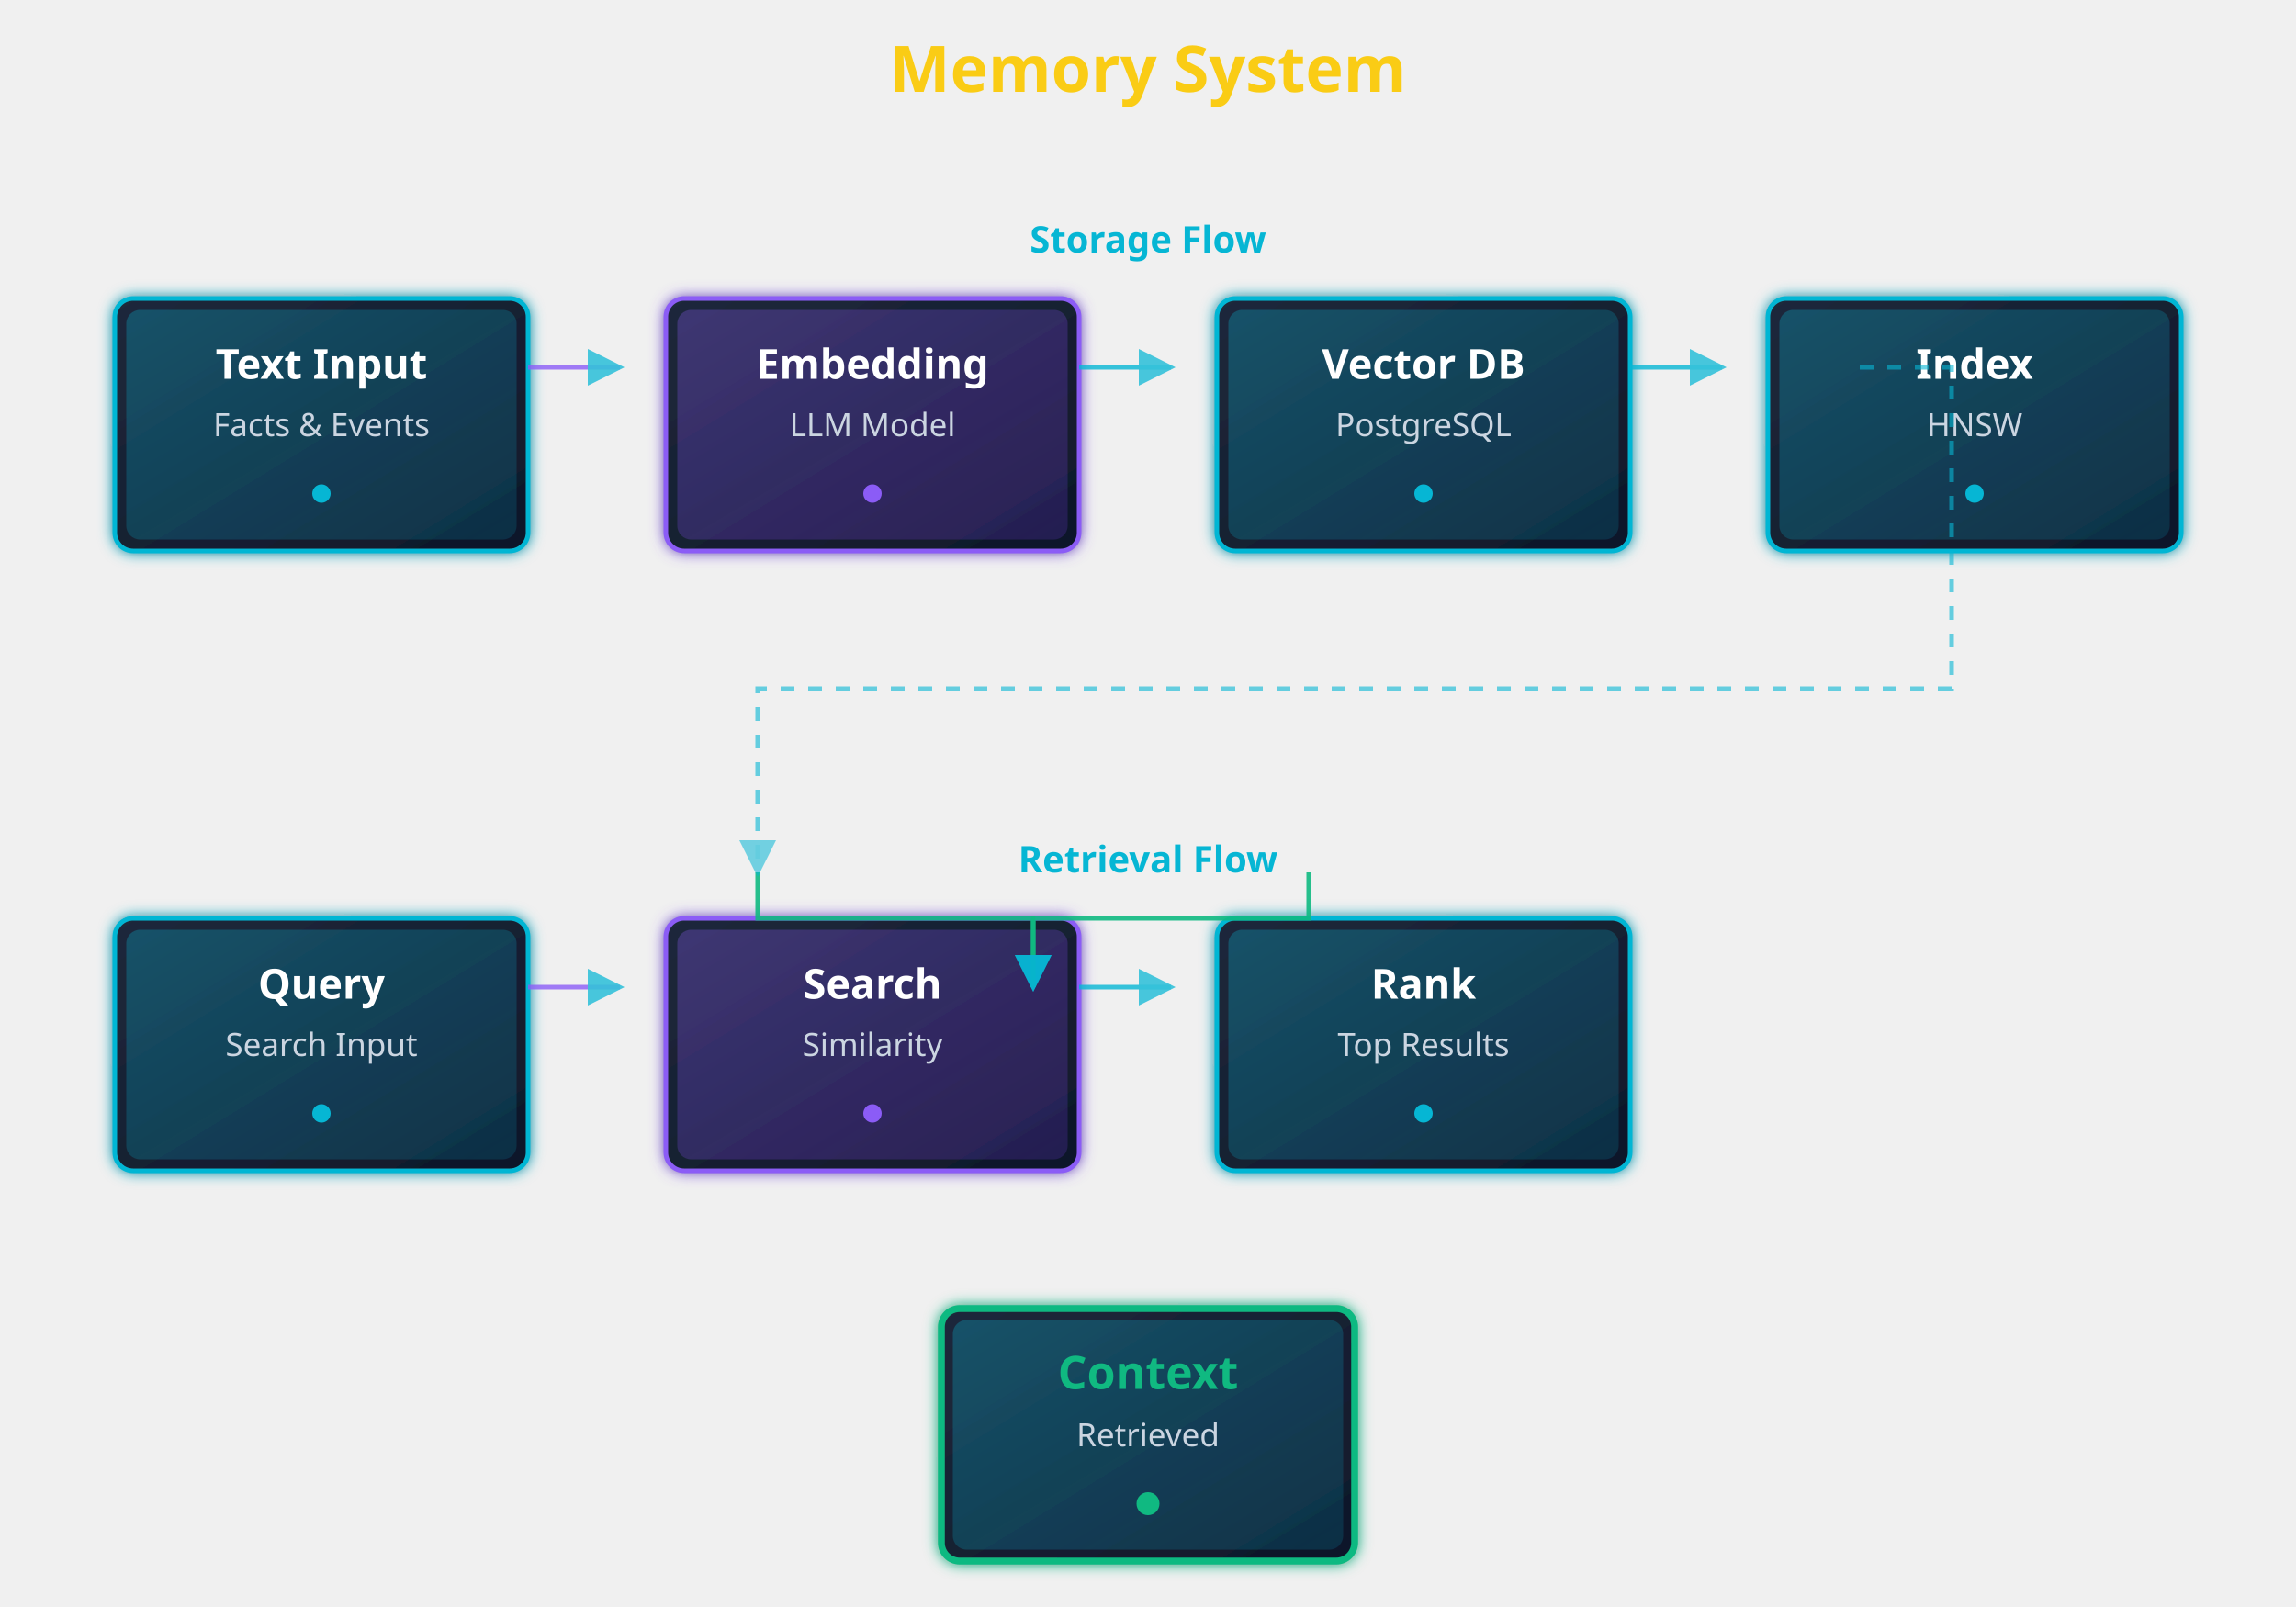
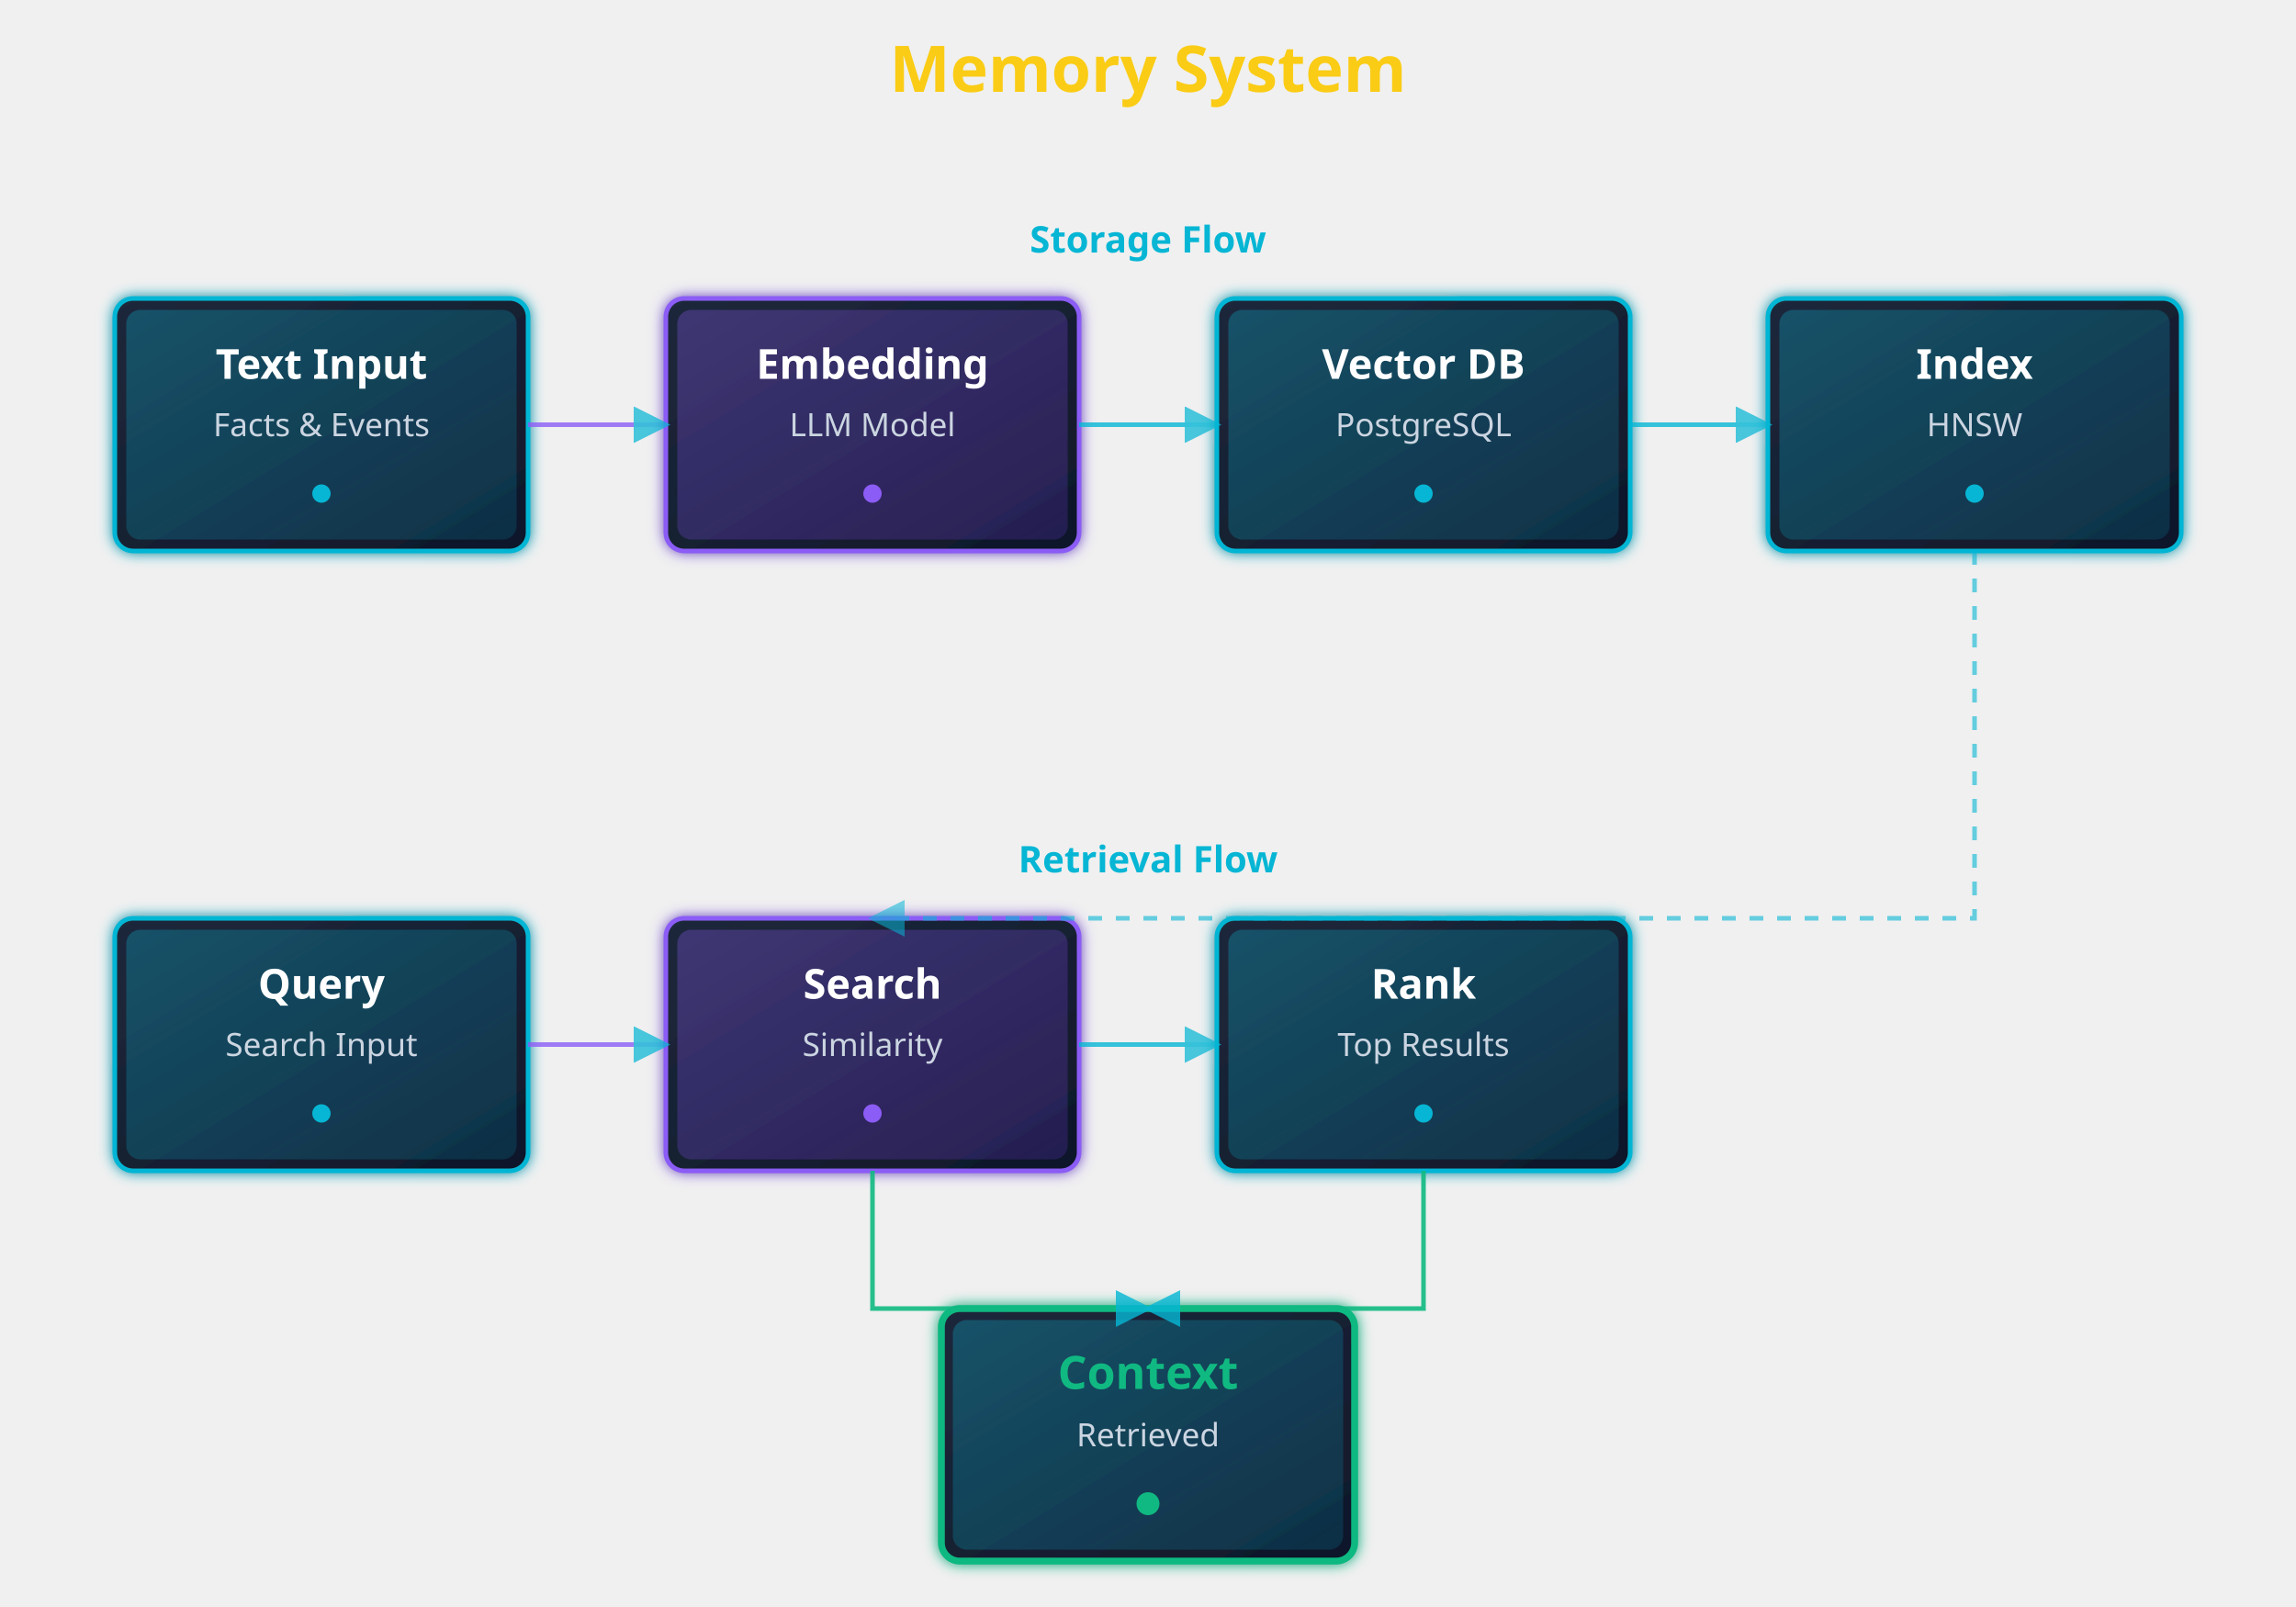
<svg xmlns="http://www.w3.org/2000/svg" width="1000" height="700" viewBox="0 0 1000 700">
  <defs>
    <linearGradient id="boxGrad" x1="0%" y1="0%" x2="100%" y2="100%">
      <stop offset="0%" style="stop-color:#1e293b;stop-opacity:1" />
      <stop offset="100%" style="stop-color:#0f172a;stop-opacity:1" />
    </linearGradient>
    <linearGradient id="cyanGrad" x1="0%" y1="0%" x2="100%" y2="100%">
      <stop offset="0%" style="stop-color:#06b6d4;stop-opacity:0.3" />
      <stop offset="100%" style="stop-color:#0891b2;stop-opacity:0.2" />
    </linearGradient>
    <linearGradient id="purpleGrad" x1="0%" y1="0%" x2="100%" y2="100%">
      <stop offset="0%" style="stop-color:#8b5cf6;stop-opacity:0.3" />
      <stop offset="100%" style="stop-color:#7c3aed;stop-opacity:0.2" />
    </linearGradient>
    <filter id="glow">
      <feGaussianBlur stdDeviation="3" result="coloredBlur" />
      <feMerge>
        <feMergeNode in="coloredBlur" />
        <feMergeNode in="SourceGraphic" />
      </feMerge>
    </filter>
    <marker id="arrowhead" markerWidth="8" markerHeight="8" refX="7" refY="4" orient="auto">
      <polygon points="0 0, 8 4, 0 8" fill="#06b6d4" opacity="0.9" />
    </marker>
  </defs>
  <text x="500" y="40" font-family="system-ui, sans-serif" font-size="28" font-weight="bold" fill="#facc15" text-anchor="middle">Memory System</text>
  <g transform="translate(50, 80)">
    <text x="450" y="30" font-family="system-ui, sans-serif" font-size="16" font-weight="bold" fill="#06b6d4" text-anchor="middle">Storage Flow</text>
    <g>
      <rect x="0" y="50" width="180" height="110" rx="8" fill="url(#boxGrad)" stroke="#06b6d4" stroke-width="2" filter="url(#glow)" />
      <rect x="5" y="55" width="170" height="100" rx="6" fill="url(#cyanGrad)" />
      <text x="90" y="85" font-family="system-ui, sans-serif" font-size="18" font-weight="bold" fill="#ffffff" text-anchor="middle">Text Input</text>
      <text x="90" y="110" font-family="system-ui, sans-serif" font-size="14" fill="#cbd5e1" text-anchor="middle">Facts &amp; Events</text>
      <circle cx="90" cy="135" r="4" fill="#06b6d4" />
    </g>
    <g transform="translate(240, 50)">
      <rect x="0" y="0" width="180" height="110" rx="8" fill="url(#boxGrad)" stroke="#8b5cf6" stroke-width="2" filter="url(#glow)" />
      <rect x="5" y="5" width="170" height="100" rx="6" fill="url(#purpleGrad)" />
      <text x="90" y="35" font-family="system-ui, sans-serif" font-size="18" font-weight="bold" fill="#ffffff" text-anchor="middle">Embedding</text>
      <text x="90" y="60" font-family="system-ui, sans-serif" font-size="14" fill="#cbd5e1" text-anchor="middle">LLM Model</text>
      <circle cx="90" cy="85" r="4" fill="#8b5cf6" />
    </g>
    <g transform="translate(480, 50)">
      <rect x="0" y="0" width="180" height="110" rx="8" fill="url(#boxGrad)" stroke="#06b6d4" stroke-width="2" filter="url(#glow)" />
      <rect x="5" y="5" width="170" height="100" rx="6" fill="url(#cyanGrad)" />
      <text x="90" y="35" font-family="system-ui, sans-serif" font-size="18" font-weight="bold" fill="#ffffff" text-anchor="middle">Vector DB</text>
      <text x="90" y="60" font-family="system-ui, sans-serif" font-size="14" fill="#cbd5e1" text-anchor="middle">PostgreSQL</text>
      <circle cx="90" cy="85" r="4" fill="#06b6d4" />
    </g>
    <g transform="translate(720, 50)">
      <rect x="0" y="0" width="180" height="110" rx="8" fill="url(#boxGrad)" stroke="#06b6d4" stroke-width="2" filter="url(#glow)" />
      <rect x="5" y="5" width="170" height="100" rx="6" fill="url(#cyanGrad)" />
      <text x="90" y="35" font-family="system-ui, sans-serif" font-size="18" font-weight="bold" fill="#ffffff" text-anchor="middle">Index</text>
      <text x="90" y="60" font-family="system-ui, sans-serif" font-size="14" fill="#cbd5e1" text-anchor="middle">HNSW</text>
      <circle cx="90" cy="85" r="4" fill="#06b6d4" />
    </g>
  </g>
  <g transform="translate(50, 350)">
    <text x="450" y="30" font-family="system-ui, sans-serif" font-size="16" font-weight="bold" fill="#06b6d4" text-anchor="middle">Retrieval Flow</text>
    <g>
      <rect x="0" y="50" width="180" height="110" rx="8" fill="url(#boxGrad)" stroke="#06b6d4" stroke-width="2" filter="url(#glow)" />
      <rect x="5" y="55" width="170" height="100" rx="6" fill="url(#cyanGrad)" />
      <text x="90" y="85" font-family="system-ui, sans-serif" font-size="18" font-weight="bold" fill="#ffffff" text-anchor="middle">Query</text>
      <text x="90" y="110" font-family="system-ui, sans-serif" font-size="14" fill="#cbd5e1" text-anchor="middle">Search Input</text>
      <circle cx="90" cy="135" r="4" fill="#06b6d4" />
    </g>
    <g transform="translate(240, 50)">
      <rect x="0" y="0" width="180" height="110" rx="8" fill="url(#boxGrad)" stroke="#8b5cf6" stroke-width="2" filter="url(#glow)" />
      <rect x="5" y="5" width="170" height="100" rx="6" fill="url(#purpleGrad)" />
      <text x="90" y="35" font-family="system-ui, sans-serif" font-size="18" font-weight="bold" fill="#ffffff" text-anchor="middle">Search</text>
      <text x="90" y="60" font-family="system-ui, sans-serif" font-size="14" fill="#cbd5e1" text-anchor="middle">Similarity</text>
      <circle cx="90" cy="85" r="4" fill="#8b5cf6" />
    </g>
    <g transform="translate(480, 50)">
      <rect x="0" y="0" width="180" height="110" rx="8" fill="url(#boxGrad)" stroke="#06b6d4" stroke-width="2" filter="url(#glow)" />
      <rect x="5" y="5" width="170" height="100" rx="6" fill="url(#cyanGrad)" />
      <text x="90" y="35" font-family="system-ui, sans-serif" font-size="18" font-weight="bold" fill="#ffffff" text-anchor="middle">Rank</text>
      <text x="90" y="60" font-family="system-ui, sans-serif" font-size="14" fill="#cbd5e1" text-anchor="middle">Top Results</text>
      <circle cx="90" cy="85" r="4" fill="#06b6d4" />
    </g>
    <g transform="translate(360, 220)">
      <rect x="0" y="0" width="180" height="110" rx="8" fill="url(#boxGrad)" stroke="#10b981" stroke-width="3" filter="url(#glow)" />
      <rect x="5" y="5" width="170" height="100" rx="6" fill="url(#cyanGrad)" />
      <text x="90" y="35" font-family="system-ui, sans-serif" font-size="20" font-weight="bold" fill="#10b981" text-anchor="middle">Context</text>
      <text x="90" y="60" font-family="system-ui, sans-serif" font-size="14" fill="#cbd5e1" text-anchor="middle">Retrieved</text>
      <circle cx="90" cy="85" r="5" fill="#10b981" />
    </g>
  </g>
-   <path d="M 230 160 L 270 160" fill="none" stroke="#8b5cf6" stroke-width="2" marker-end="url(#arrowhead)" opacity="0.8" />
-   <path d="M 470 160 L 510 160" fill="none" stroke="#06b6d4" stroke-width="2" marker-end="url(#arrowhead)" opacity="0.8" />
-   <path d="M 710 160 L 750 160" fill="none" stroke="#06b6d4" stroke-width="2" marker-end="url(#arrowhead)" opacity="0.8" />
-   <path d="M 230 430 L 270 430" fill="none" stroke="#8b5cf6" stroke-width="2" marker-end="url(#arrowhead)" opacity="0.8" />
-   <path d="M 470 430 L 510 430" fill="none" stroke="#06b6d4" stroke-width="2" marker-end="url(#arrowhead)" opacity="0.8" />
-   <path d="M 570 380 L 570 400 L 450 400 L 450 430" fill="none" stroke="#10b981" stroke-width="2" marker-end="url(#arrowhead)" opacity="0.9" />
-   <path d="M 330 380 L 330 400 L 450 400 L 450 430" fill="none" stroke="#10b981" stroke-width="2" marker-end="url(#arrowhead)" opacity="0.9" />
-   <path d="M 810 160 L 850 160 L 850 300 L 330 300 L 330 380" fill="none" stroke="#06b6d4" stroke-width="2" stroke-dasharray="6,6" marker-end="url(#arrowhead)" opacity="0.6" />
+   <path d="M 230 185.0 H 290" fill="none" stroke="#8b5cf6" stroke-width="2" marker-end="url(#arrowhead)" opacity="0.8" />
+   <path d="M 470 185.0 H 530" fill="none" stroke="#06b6d4" stroke-width="2" marker-end="url(#arrowhead)" opacity="0.8" />
+   <path d="M 710 185.0 H 770" fill="none" stroke="#06b6d4" stroke-width="2" marker-end="url(#arrowhead)" opacity="0.8" />
+   <path d="M 230 455.0 H 290" fill="none" stroke="#8b5cf6" stroke-width="2" marker-end="url(#arrowhead)" opacity="0.8" />
+   <path d="M 470 455.0 H 530" fill="none" stroke="#06b6d4" stroke-width="2" marker-end="url(#arrowhead)" opacity="0.8" />
+   <path d="M 620.0 510 V 570 H 500.0" fill="none" stroke="#10b981" stroke-width="2" marker-end="url(#arrowhead)" opacity="0.9" />
+   <path d="M 380.0 510 V 570 H 500.0" fill="none" stroke="#10b981" stroke-width="2" marker-end="url(#arrowhead)" opacity="0.9" />
+   <path d="M 860.0 240 V 400 H 380.0" fill="none" stroke="#06b6d4" stroke-width="2" stroke-dasharray="6,6" marker-end="url(#arrowhead)" opacity="0.6" />
</svg>
